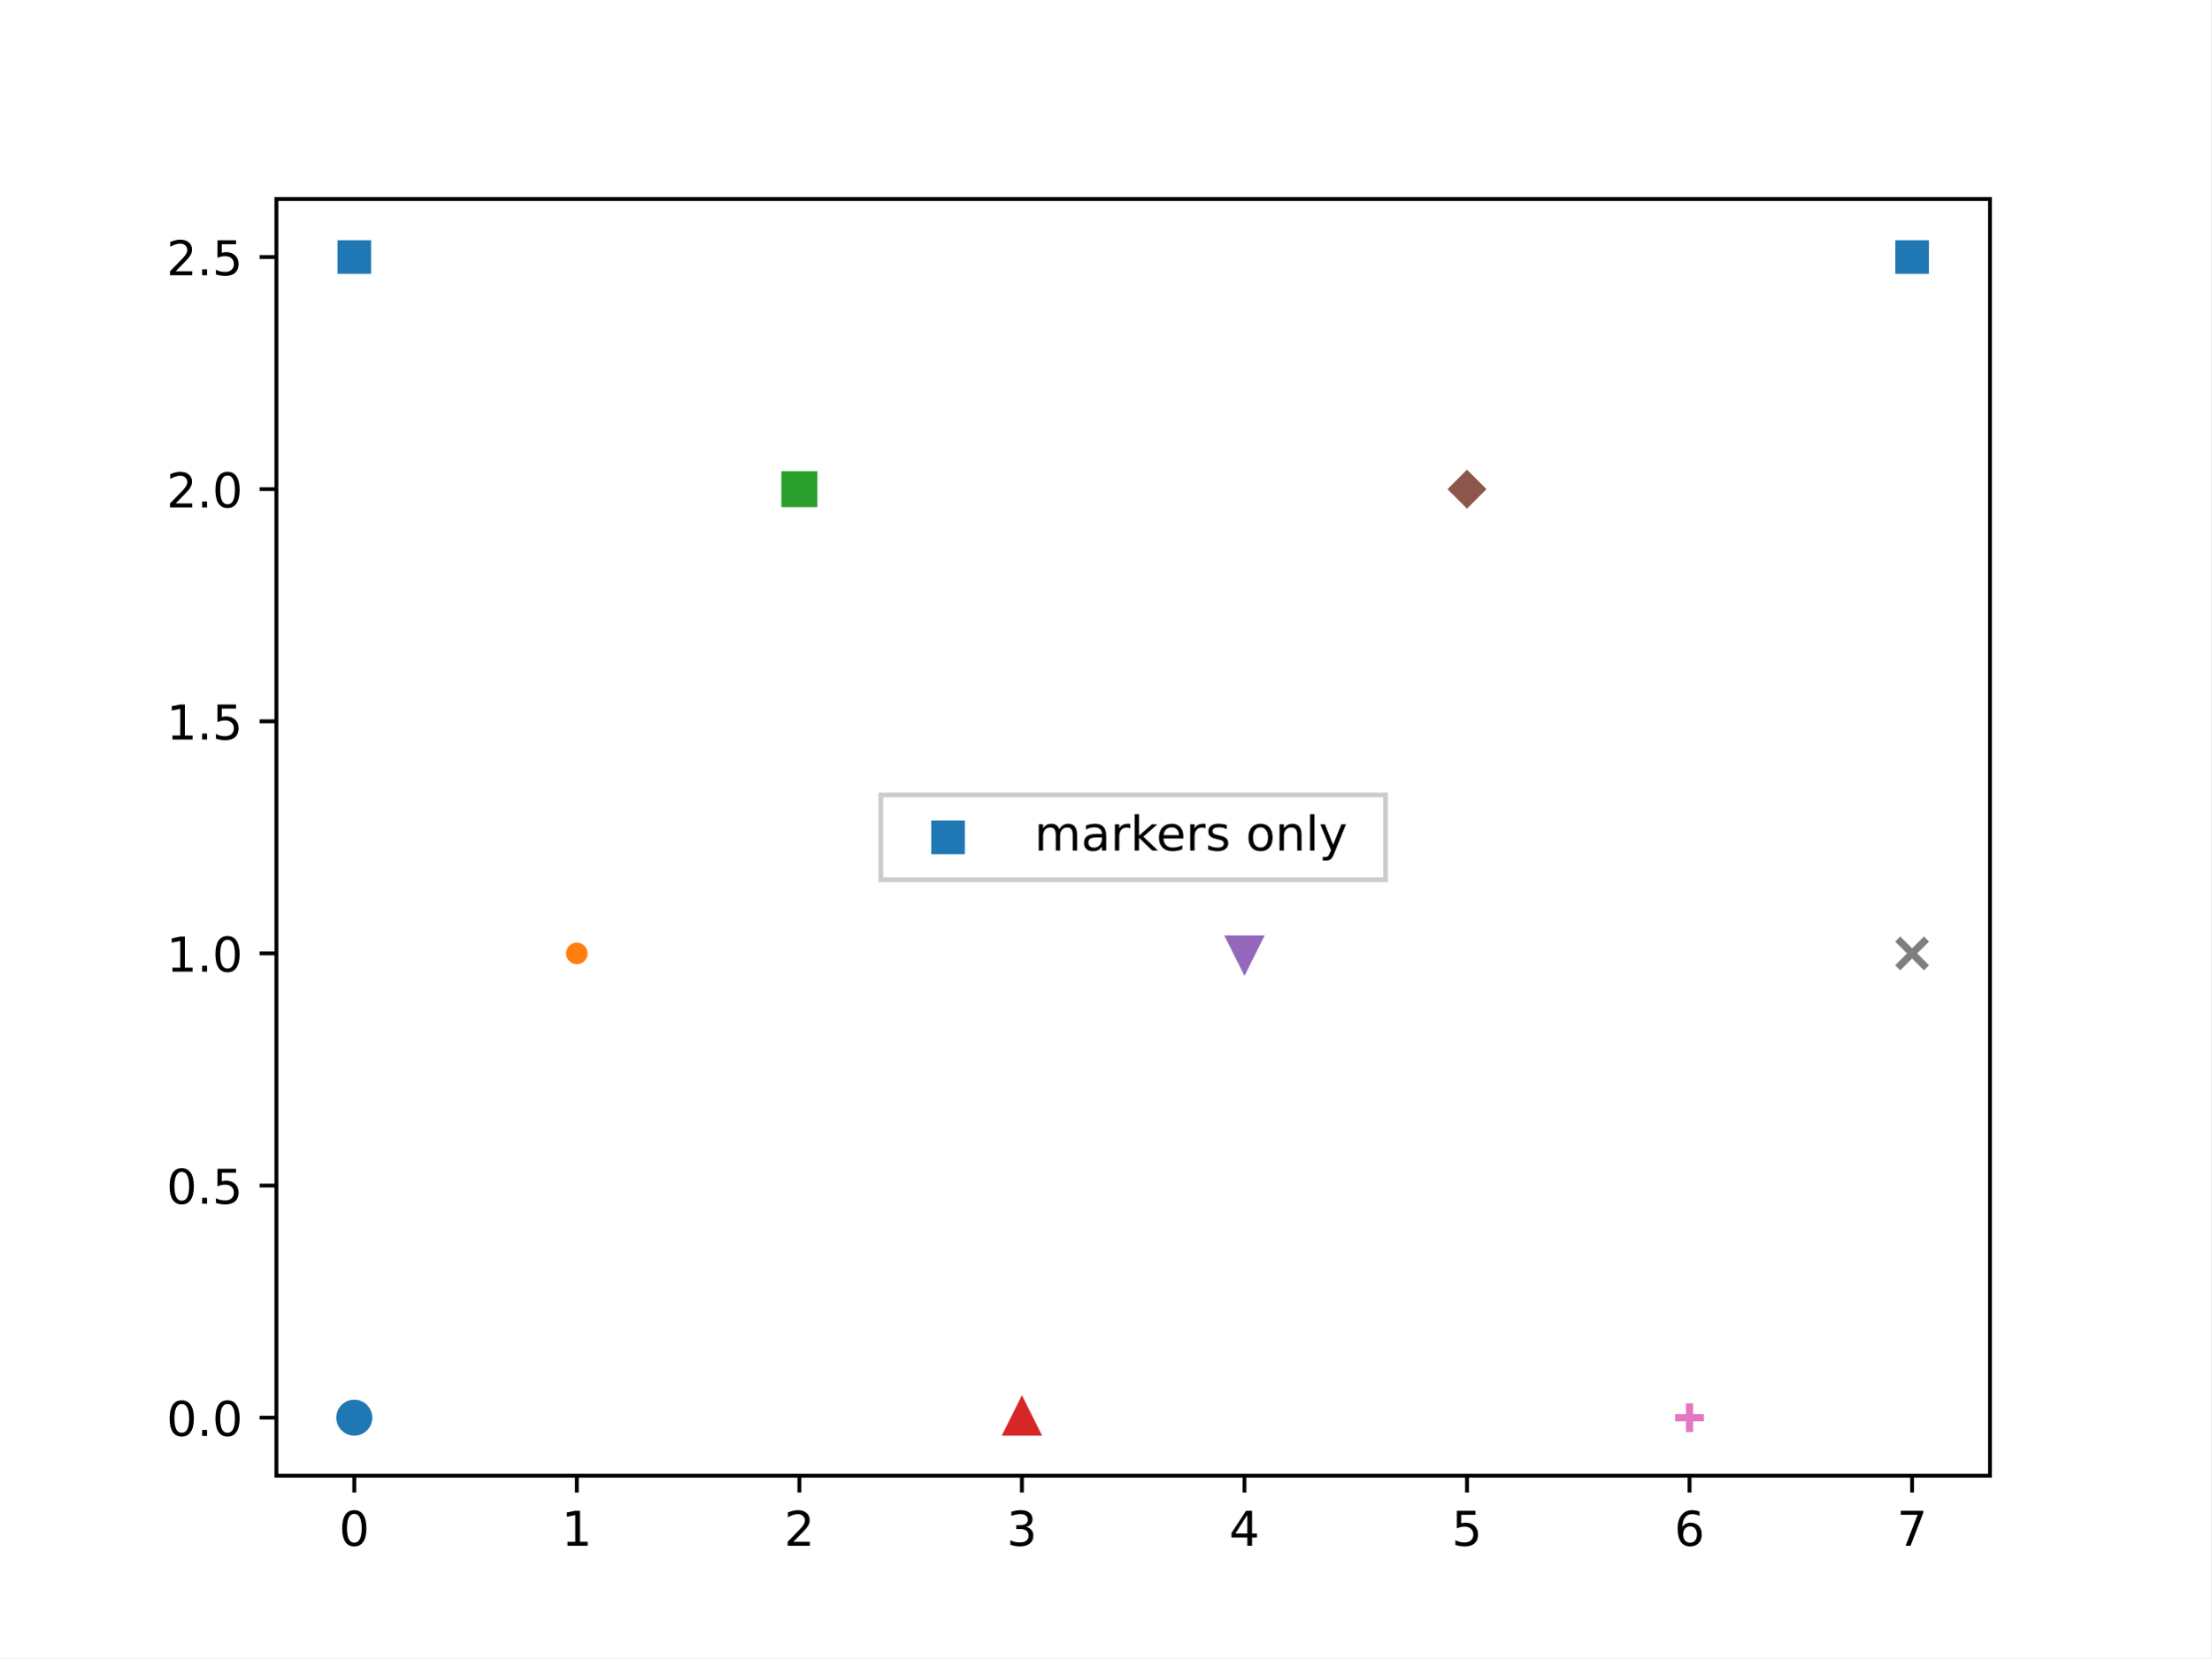
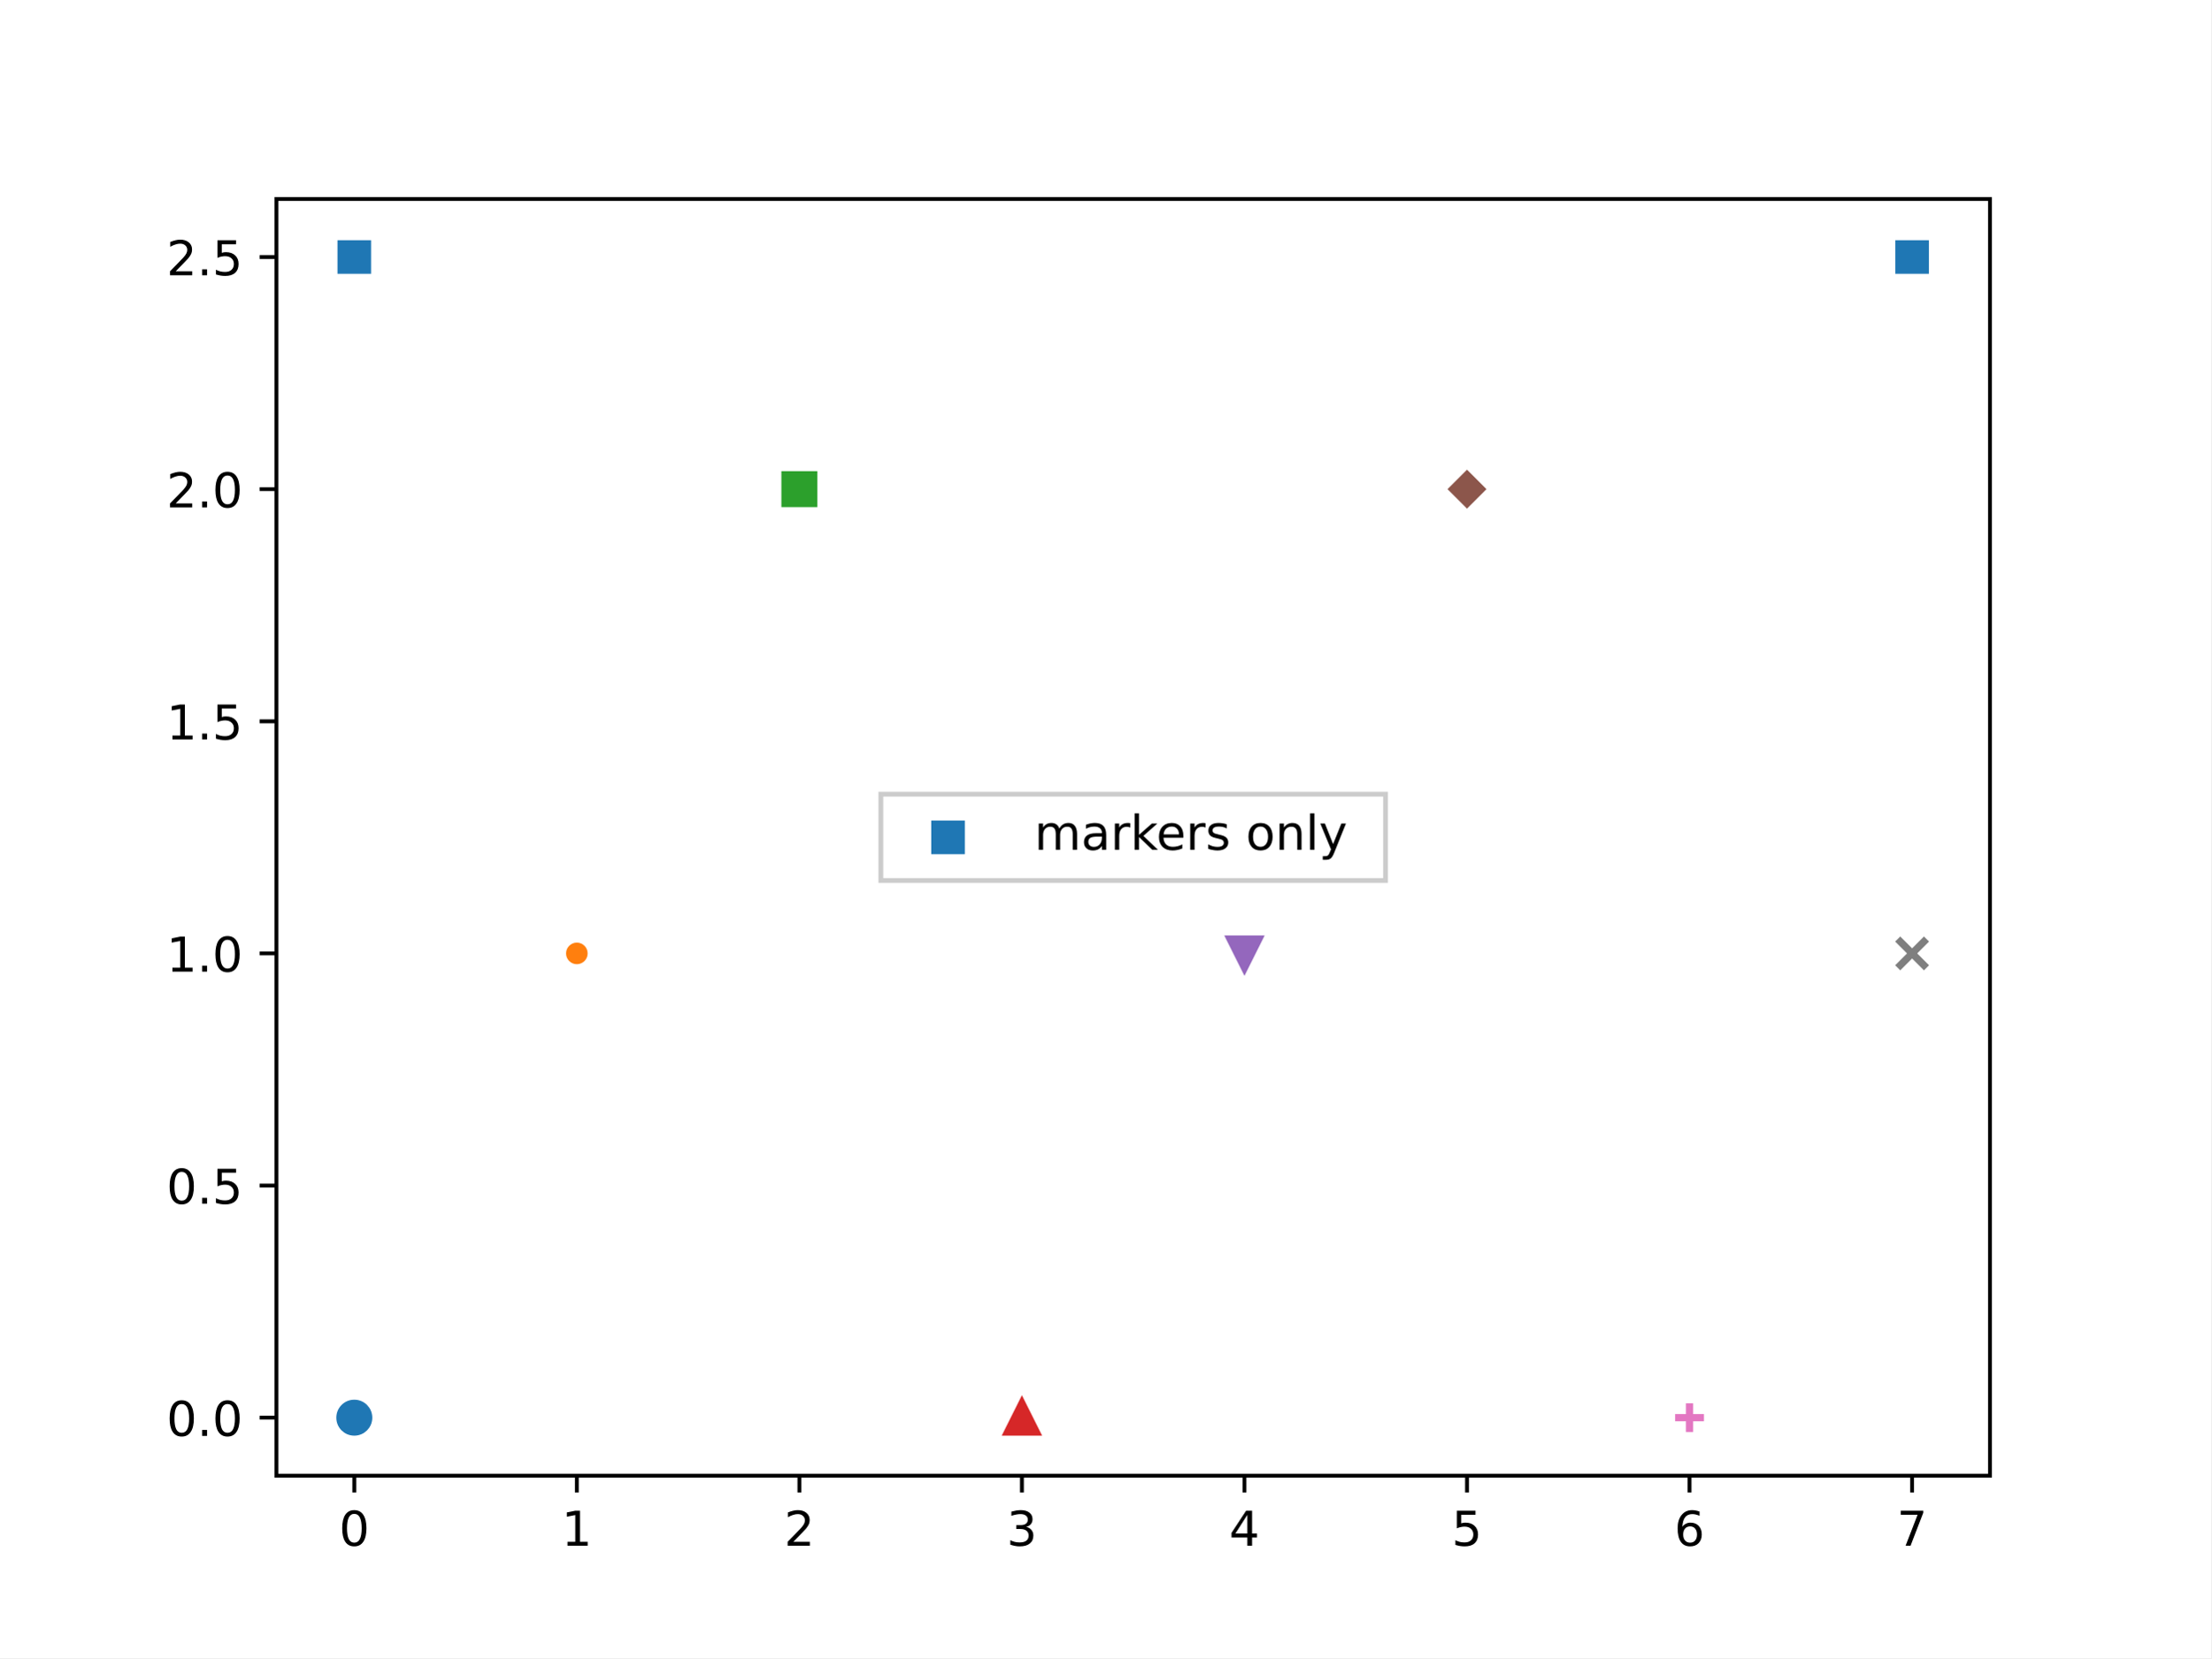
<svg xmlns="http://www.w3.org/2000/svg" width="460.8pt" height="345.6pt" viewBox="0 0 460.8 345.6" version="1.1">
  <rect width="460.8" height="345.6" fill="#ffffff" />
  <clipPath id="axes">
    <rect x="57.600" y="41.472" width="357.120" height="266.112" />
  </clipPath>
  <defs>
    <path id="marker1" d="M-3.000 0A3.000 3.000 0 1 0 3.000 0A3.000 3.000 0 1 0 -3.000 0Z" fill="#1f77b4" stroke="#1f77b4" stroke-width="1.5" />
  </defs>
  <g clip-path="url(#axes)">
    <use href="#marker1" x="73.833" y="295.488" />
  </g>
  <defs>
    <path id="marker3" d="M-1.500 0A1.500 1.500 0 1 0 1.500 0A1.500 1.500 0 1 0 -1.500 0Z" fill="#ff7f0e" stroke="#ff7f0e" stroke-width="1.5" />
  </defs>
  <g clip-path="url(#axes)">
    <use href="#marker3" x="120.212" y="198.720" />
  </g>
  <defs>
    <path id="marker5" d="M-3.000 -3.000H3.000V3.000H-3.000Z" fill="#2ca02c" stroke="#2ca02c" stroke-width="1.5" />
  </defs>
  <g clip-path="url(#axes)">
    <use href="#marker5" x="166.591" y="101.952" />
  </g>
  <defs>
    <path id="marker7" d="M0 -3.000L3.000 3.000H-3.000Z" fill="#d62728" stroke="#d62728" stroke-width="1.5" />
  </defs>
  <g clip-path="url(#axes)">
    <use href="#marker7" x="212.970" y="295.488" />
  </g>
  <defs>
    <path id="marker9" d="M0 3.000L3.000 -3.000H-3.000Z" fill="#9467bd" stroke="#9467bd" stroke-width="1.5" />
  </defs>
  <g clip-path="url(#axes)">
    <use href="#marker9" x="259.350" y="198.720" />
  </g>
  <defs>
    <path id="marker11" d="M0 -3.000L3.000 0L0 3.000L-3.000 0Z" fill="#8c564b" stroke="#8c564b" stroke-width="1.5" />
  </defs>
  <g clip-path="url(#axes)">
    <use href="#marker11" x="305.729" y="101.952" />
  </g>
  <defs>
    <path id="marker13" d="M-3.000 0H3.000M0 -3.000V3.000" fill="#e377c2" stroke="#e377c2" stroke-width="1.5" />
  </defs>
  <g clip-path="url(#axes)">
    <use href="#marker13" x="352.108" y="295.488" />
  </g>
  <defs>
    <path id="marker15" d="M-3.000 -3.000L3.000 3.000M-3.000 3.000L3.000 -3.000" fill="#7f7f7f" stroke="#7f7f7f" stroke-width="1.5" />
  </defs>
  <g clip-path="url(#axes)">
    <use href="#marker15" x="398.487" y="198.720" />
  </g>
  <defs>
    <path id="marker17" d="M-3.000 -3.000H3.000V3.000H-3.000Z" fill="#1f77b4" stroke="#1f77b4" stroke-width="1.0" />
  </defs>
  <g clip-path="url(#axes)">
    <use href="#marker17" x="73.833" y="53.568" />
    <use href="#marker17" x="398.487" y="53.568" />
  </g>
  <rect x="57.600" y="41.472" width="357.120" height="266.112" fill="none" stroke="#000000" stroke-width="0.8" stroke-linejoin="miter" />
  <path d="M73.833 307.584L73.833 311.084" fill="none" stroke="#000000" stroke-width="0.8" stroke-linecap="butt" stroke-linejoin="round" />
-   <text x="73.833" y="322.184" font-family="DejaVu Sans, Bitstream Vera Sans, Arial, Helvetica, sans-serif" font-size="10.0" text-anchor="middle" fill="#000000">0</text>
+   <text x="73.833" y="322.182" font-family="DejaVu Sans, Bitstream Vera Sans, Arial, Helvetica, sans-serif" font-size="10.0" text-anchor="middle" fill="#000000">0</text>
  <path d="M120.212 307.584L120.212 311.084" fill="none" stroke="#000000" stroke-width="0.8" stroke-linecap="butt" stroke-linejoin="round" />
-   <text x="120.212" y="322.184" font-family="DejaVu Sans, Bitstream Vera Sans, Arial, Helvetica, sans-serif" font-size="10.0" text-anchor="middle" fill="#000000">1</text>
+   <text x="120.212" y="322.182" font-family="DejaVu Sans, Bitstream Vera Sans, Arial, Helvetica, sans-serif" font-size="10.0" text-anchor="middle" fill="#000000">1</text>
  <path d="M166.591 307.584L166.591 311.084" fill="none" stroke="#000000" stroke-width="0.8" stroke-linecap="butt" stroke-linejoin="round" />
-   <text x="166.591" y="322.184" font-family="DejaVu Sans, Bitstream Vera Sans, Arial, Helvetica, sans-serif" font-size="10.0" text-anchor="middle" fill="#000000">2</text>
+   <text x="166.591" y="322.182" font-family="DejaVu Sans, Bitstream Vera Sans, Arial, Helvetica, sans-serif" font-size="10.0" text-anchor="middle" fill="#000000">2</text>
  <path d="M212.970 307.584L212.970 311.084" fill="none" stroke="#000000" stroke-width="0.8" stroke-linecap="butt" stroke-linejoin="round" />
-   <text x="212.970" y="322.184" font-family="DejaVu Sans, Bitstream Vera Sans, Arial, Helvetica, sans-serif" font-size="10.0" text-anchor="middle" fill="#000000">3</text>
+   <text x="212.970" y="322.182" font-family="DejaVu Sans, Bitstream Vera Sans, Arial, Helvetica, sans-serif" font-size="10.0" text-anchor="middle" fill="#000000">3</text>
  <path d="M259.350 307.584L259.350 311.084" fill="none" stroke="#000000" stroke-width="0.8" stroke-linecap="butt" stroke-linejoin="round" />
-   <text x="259.350" y="322.184" font-family="DejaVu Sans, Bitstream Vera Sans, Arial, Helvetica, sans-serif" font-size="10.0" text-anchor="middle" fill="#000000">4</text>
+   <text x="259.350" y="322.182" font-family="DejaVu Sans, Bitstream Vera Sans, Arial, Helvetica, sans-serif" font-size="10.0" text-anchor="middle" fill="#000000">4</text>
  <path d="M305.729 307.584L305.729 311.084" fill="none" stroke="#000000" stroke-width="0.8" stroke-linecap="butt" stroke-linejoin="round" />
-   <text x="305.729" y="322.184" font-family="DejaVu Sans, Bitstream Vera Sans, Arial, Helvetica, sans-serif" font-size="10.0" text-anchor="middle" fill="#000000">5</text>
+   <text x="305.729" y="322.182" font-family="DejaVu Sans, Bitstream Vera Sans, Arial, Helvetica, sans-serif" font-size="10.0" text-anchor="middle" fill="#000000">5</text>
  <path d="M352.108 307.584L352.108 311.084" fill="none" stroke="#000000" stroke-width="0.8" stroke-linecap="butt" stroke-linejoin="round" />
-   <text x="352.108" y="322.184" font-family="DejaVu Sans, Bitstream Vera Sans, Arial, Helvetica, sans-serif" font-size="10.0" text-anchor="middle" fill="#000000">6</text>
+   <text x="352.108" y="322.182" font-family="DejaVu Sans, Bitstream Vera Sans, Arial, Helvetica, sans-serif" font-size="10.0" text-anchor="middle" fill="#000000">6</text>
  <path d="M398.487 307.584L398.487 311.084" fill="none" stroke="#000000" stroke-width="0.8" stroke-linecap="butt" stroke-linejoin="round" />
-   <text x="398.487" y="322.184" font-family="DejaVu Sans, Bitstream Vera Sans, Arial, Helvetica, sans-serif" font-size="10.0" text-anchor="middle" fill="#000000">7</text>
+   <text x="398.487" y="322.182" font-family="DejaVu Sans, Bitstream Vera Sans, Arial, Helvetica, sans-serif" font-size="10.0" text-anchor="middle" fill="#000000">7</text>
  <path d="M57.600 295.488L54.100 295.488" fill="none" stroke="#000000" stroke-width="0.8" stroke-linecap="butt" stroke-linejoin="round" />
-   <text x="50.600" y="299.288" font-family="DejaVu Sans, Bitstream Vera Sans, Arial, Helvetica, sans-serif" font-size="10.0" text-anchor="end" fill="#000000">0.0</text>
+   <text x="50.600" y="299.287" font-family="DejaVu Sans, Bitstream Vera Sans, Arial, Helvetica, sans-serif" font-size="10.0" text-anchor="end" fill="#000000">0.0</text>
  <path d="M57.600 247.104L54.100 247.104" fill="none" stroke="#000000" stroke-width="0.8" stroke-linecap="butt" stroke-linejoin="round" />
-   <text x="50.600" y="250.904" font-family="DejaVu Sans, Bitstream Vera Sans, Arial, Helvetica, sans-serif" font-size="10.0" text-anchor="end" fill="#000000">0.5</text>
+   <text x="50.600" y="250.903" font-family="DejaVu Sans, Bitstream Vera Sans, Arial, Helvetica, sans-serif" font-size="10.0" text-anchor="end" fill="#000000">0.5</text>
  <path d="M57.600 198.720L54.100 198.720" fill="none" stroke="#000000" stroke-width="0.8" stroke-linecap="butt" stroke-linejoin="round" />
-   <text x="50.600" y="202.520" font-family="DejaVu Sans, Bitstream Vera Sans, Arial, Helvetica, sans-serif" font-size="10.0" text-anchor="end" fill="#000000">1.0</text>
+   <text x="50.600" y="202.519" font-family="DejaVu Sans, Bitstream Vera Sans, Arial, Helvetica, sans-serif" font-size="10.0" text-anchor="end" fill="#000000">1.0</text>
  <path d="M57.600 150.336L54.100 150.336" fill="none" stroke="#000000" stroke-width="0.8" stroke-linecap="butt" stroke-linejoin="round" />
-   <text x="50.600" y="154.136" font-family="DejaVu Sans, Bitstream Vera Sans, Arial, Helvetica, sans-serif" font-size="10.0" text-anchor="end" fill="#000000">1.5</text>
+   <text x="50.600" y="154.135" font-family="DejaVu Sans, Bitstream Vera Sans, Arial, Helvetica, sans-serif" font-size="10.0" text-anchor="end" fill="#000000">1.5</text>
  <path d="M57.600 101.952L54.100 101.952" fill="none" stroke="#000000" stroke-width="0.8" stroke-linecap="butt" stroke-linejoin="round" />
-   <text x="50.600" y="105.752" font-family="DejaVu Sans, Bitstream Vera Sans, Arial, Helvetica, sans-serif" font-size="10.0" text-anchor="end" fill="#000000">2.0</text>
+   <text x="50.600" y="105.751" font-family="DejaVu Sans, Bitstream Vera Sans, Arial, Helvetica, sans-serif" font-size="10.0" text-anchor="end" fill="#000000">2.0</text>
  <path d="M57.600 53.568L54.100 53.568" fill="none" stroke="#000000" stroke-width="0.8" stroke-linecap="butt" stroke-linejoin="round" />
-   <text x="50.600" y="57.368" font-family="DejaVu Sans, Bitstream Vera Sans, Arial, Helvetica, sans-serif" font-size="10.0" text-anchor="end" fill="#000000">2.5</text>
-   <rect x="183.570" y="165.688" width="105.180" height="17.680" fill="#ffffff" fill-opacity="0.8" stroke="#cccccc" stroke-width="1.0" stroke-linejoin="miter" />
+   <text x="50.600" y="57.367" font-family="DejaVu Sans, Bitstream Vera Sans, Arial, Helvetica, sans-serif" font-size="10.0" text-anchor="end" fill="#000000">2.5</text>
+   <rect x="183.570" y="165.528" width="105.180" height="18.000" fill="#ffffff" fill-opacity="0.8" stroke="#cccccc" stroke-width="1.0" stroke-linejoin="miter" />
  <defs>
    <path id="marker49" d="M-3.000 -3.000H3.000V3.000H-3.000Z" fill="#1f77b4" stroke="#1f77b4" stroke-width="1.0" />
  </defs>
  <g>
    <use href="#marker49" x="197.570" y="174.528" />
  </g>
-   <text x="215.570" y="177.288" font-family="DejaVu Sans, Bitstream Vera Sans, Arial, Helvetica, sans-serif" font-size="10.0" text-anchor="start" fill="#000000">markers only</text>
+   <text x="215.570" y="177.126" font-family="DejaVu Sans, Bitstream Vera Sans, Arial, Helvetica, sans-serif" font-size="10.0" text-anchor="start" fill="#000000">markers only</text>
</svg>
